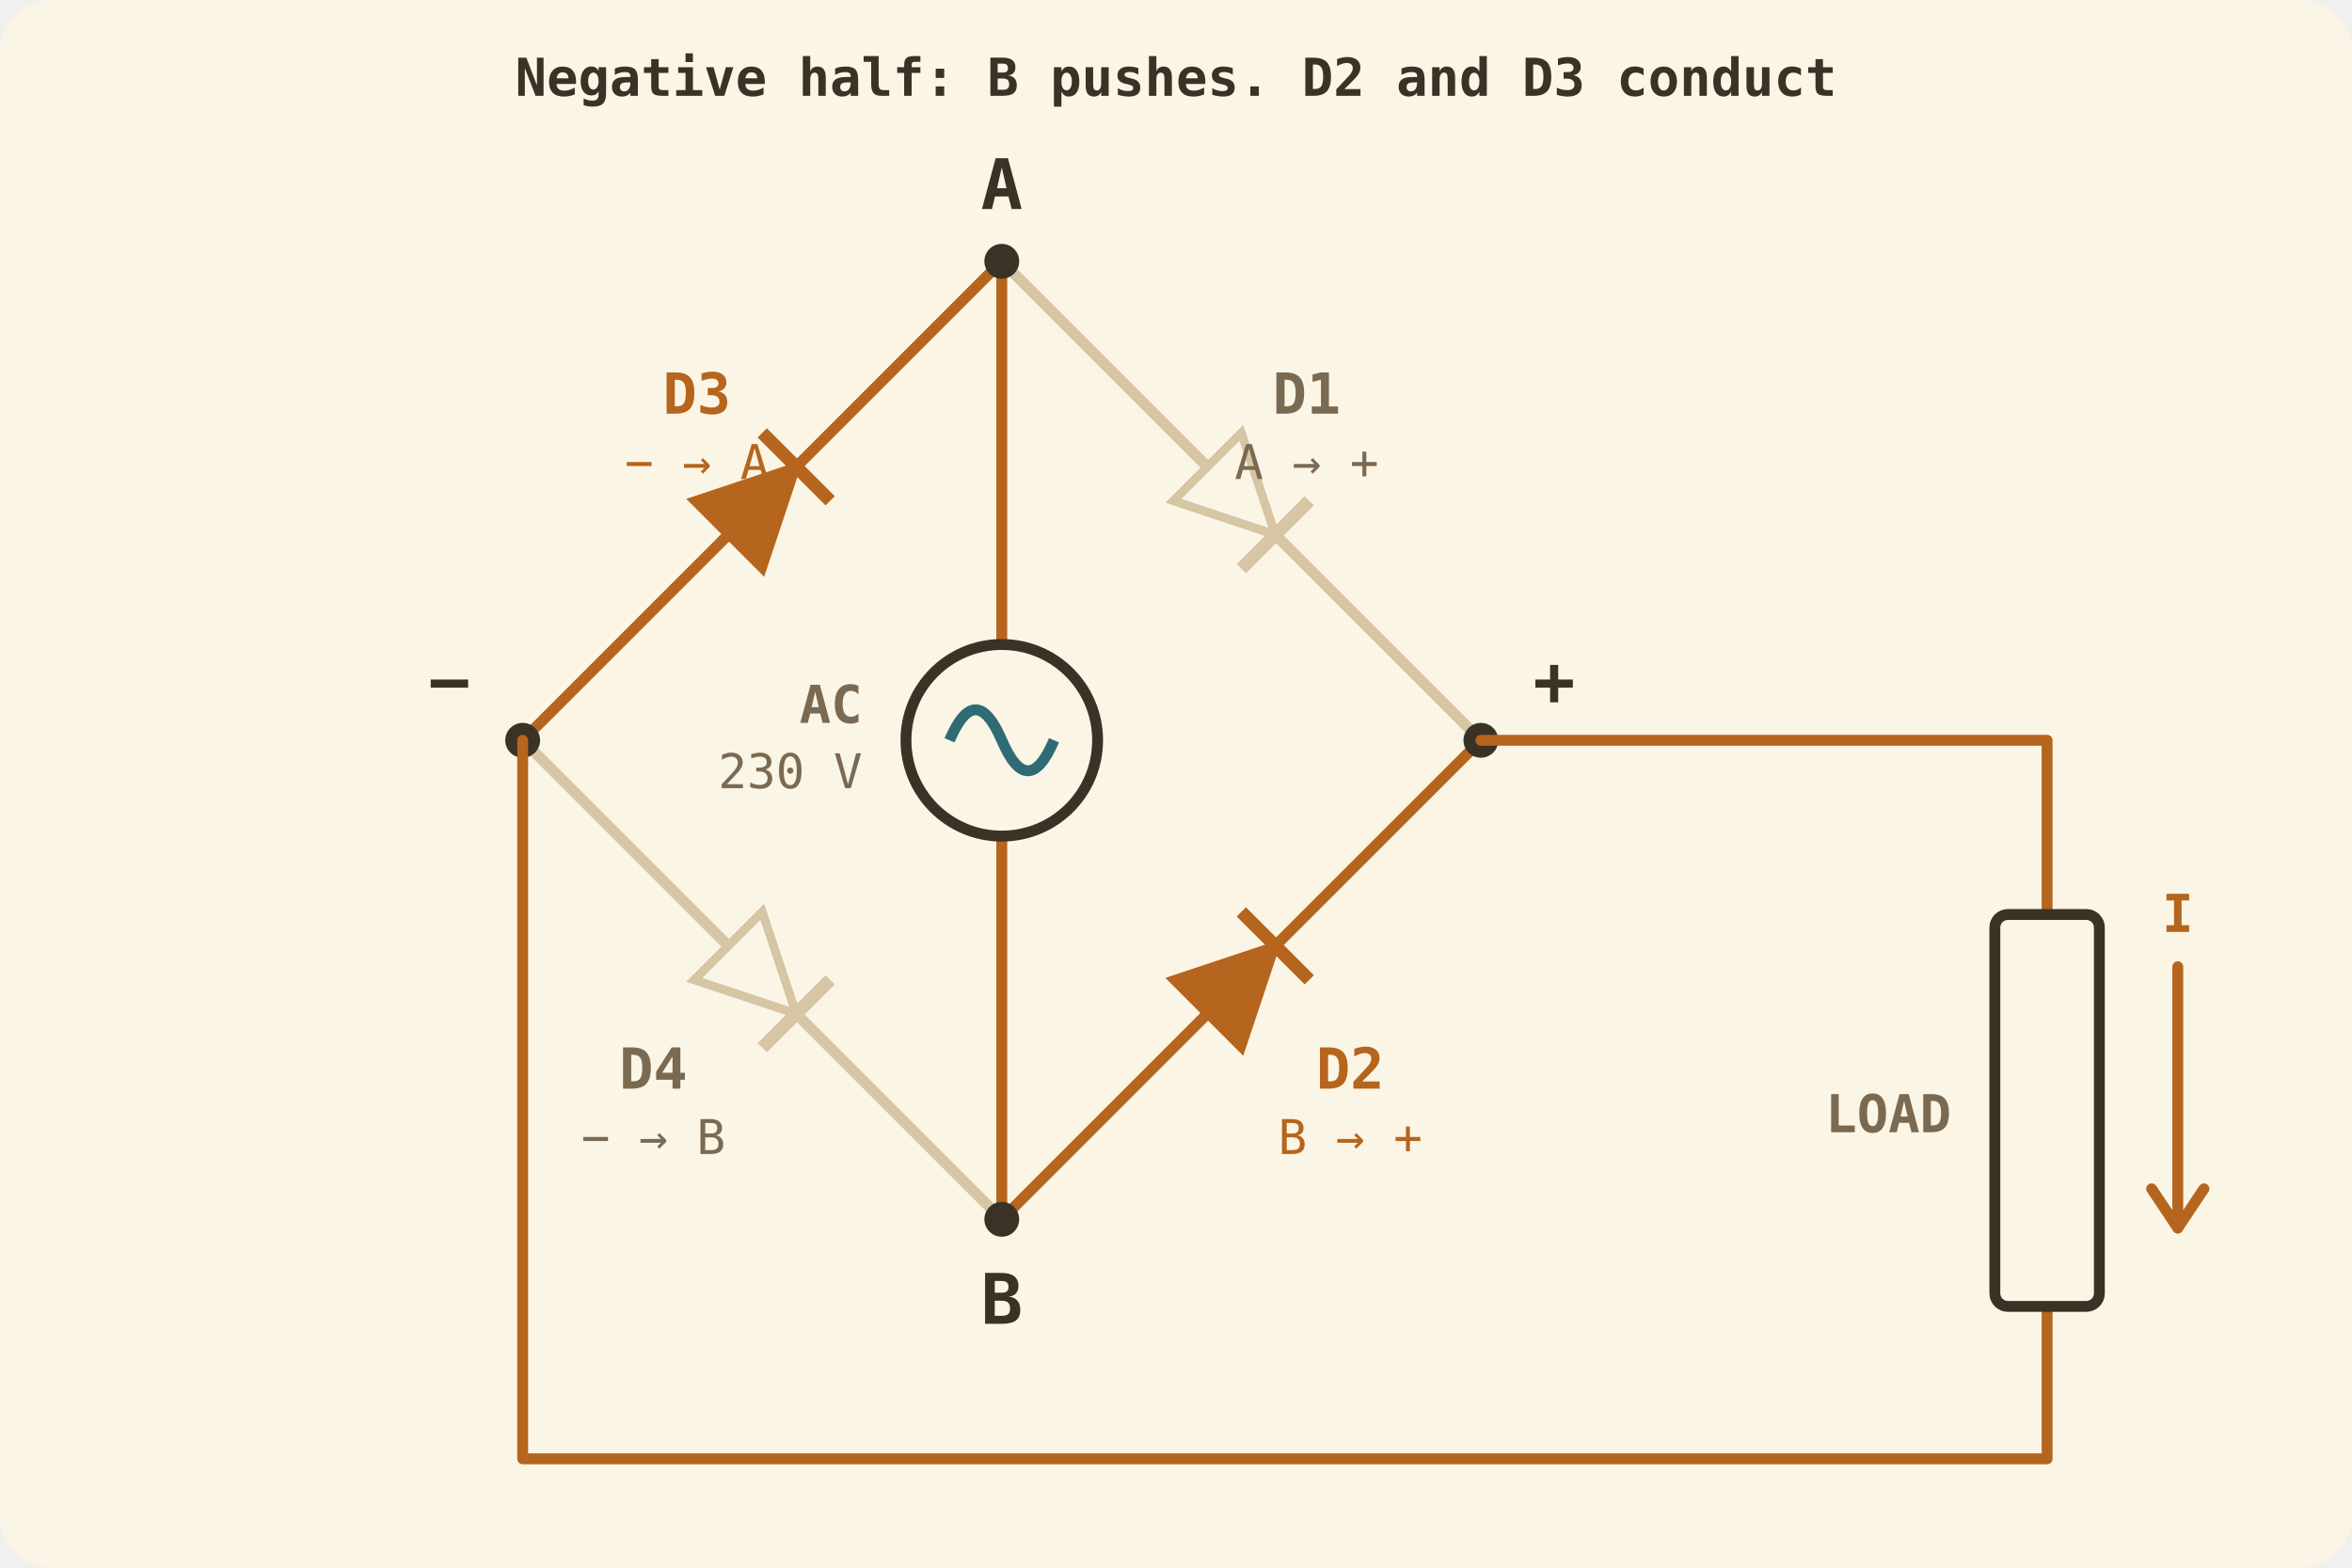
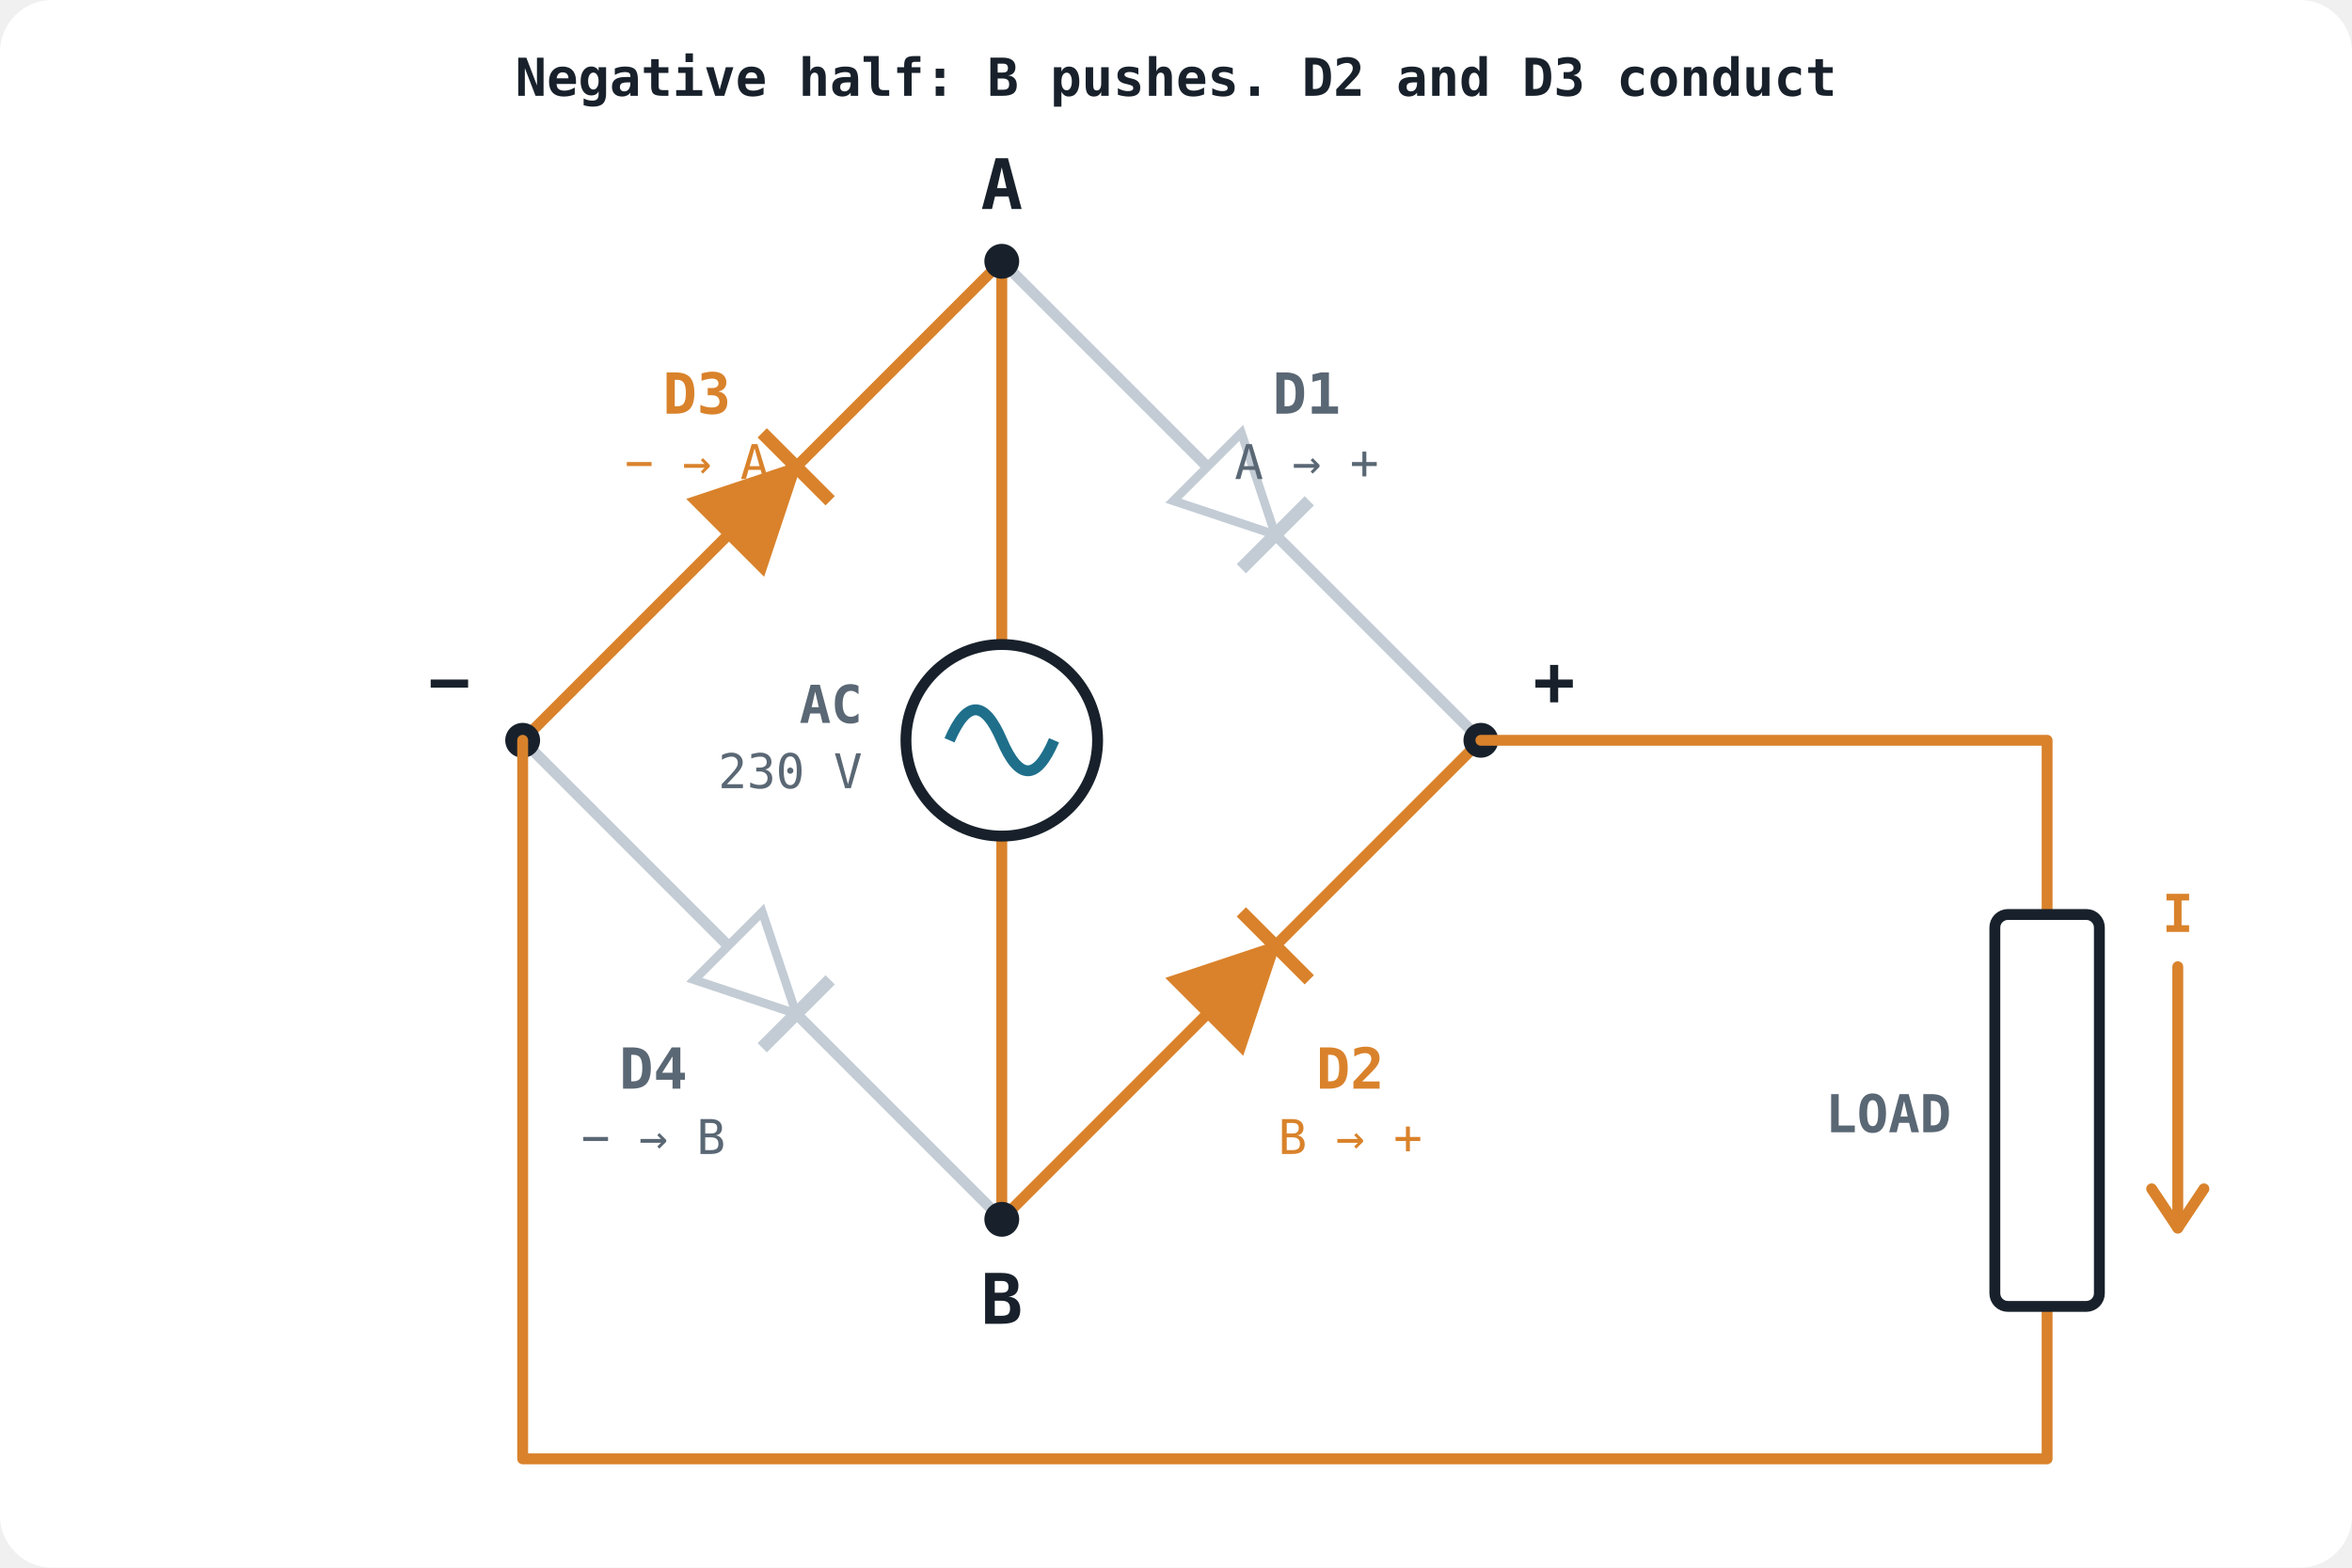
<svg xmlns="http://www.w3.org/2000/svg" viewBox="0 0 540 360" width="540" height="360">
-   <rect width="540" height="360" rx="12" fill="#fbf5e6" />
-   <polyline points="230,60 230,148" fill="none" stroke="#b5651d" stroke-width="2.5" stroke-linecap="round" stroke-linejoin="round" />
-   <polyline points="230,192 230,280" fill="none" stroke="#b5651d" stroke-width="2.5" stroke-linecap="round" stroke-linejoin="round" />
-   <circle cx="230" cy="170" r="22" fill="none" stroke="#3b3226" stroke-width="2.5" />
-   <path d="M218 170 q6 -14 12 0 t12 0" fill="none" stroke="#2f6b74" stroke-width="2.5" />
-   <text x="198" y="166" font-family="JetBrains Mono, monospace" font-size="12" font-weight="600" fill="#7a6a52" text-anchor="end">AC</text>
-   <text x="198" y="181" font-family="JetBrains Mono, monospace" font-size="11" font-weight="400" fill="#7a6a52" text-anchor="end">230 V</text>
-   <polyline points="230,60 277.222,107.222" fill="none" stroke="#d6c6a4" stroke-width="2.5" stroke-linecap="round" stroke-linejoin="round" />
-   <polyline points="292.778,122.778 340,170" fill="none" stroke="#d6c6a4" stroke-width="2.5" stroke-linecap="round" stroke-linejoin="round" />
-   <polygon points="269.4,115.0 285.0,99.4 292.8,122.8" fill="#fbf5e6" stroke="#d6c6a4" stroke-width="2" />
-   <line x1="285.0" y1="130.6" x2="300.6" y2="115.0" stroke="#d6c6a4" stroke-width="3" />
-   <text x="300" y="95" font-family="JetBrains Mono, monospace" font-size="13" font-weight="600" fill="#7a6a52" text-anchor="middle">D1</text>
-   <text x="300" y="110" font-family="JetBrains Mono, monospace" font-size="11" font-weight="400" fill="#7a6a52" text-anchor="middle">A → +</text>
-   <polyline points="120,170 167.222,217.222" fill="none" stroke="#d6c6a4" stroke-width="2.5" stroke-linecap="round" stroke-linejoin="round" />
-   <polyline points="182.778,232.778 230,280" fill="none" stroke="#d6c6a4" stroke-width="2.5" stroke-linecap="round" stroke-linejoin="round" />
-   <polygon points="159.4,225.0 175.0,209.4 182.8,232.8" fill="#fbf5e6" stroke="#d6c6a4" stroke-width="2" />
-   <line x1="175.0" y1="240.6" x2="190.6" y2="225.0" stroke="#d6c6a4" stroke-width="3" />
-   <text x="150" y="250" font-family="JetBrains Mono, monospace" font-size="13" font-weight="600" fill="#7a6a52" text-anchor="middle">D4</text>
-   <text x="150" y="265" font-family="JetBrains Mono, monospace" font-size="11" font-weight="400" fill="#7a6a52" text-anchor="middle">− → B</text>
-   <polyline points="230,280 277.222,232.778" fill="none" stroke="#b5651d" stroke-width="2.5" stroke-linecap="round" stroke-linejoin="round" />
-   <polyline points="292.778,217.222 340,170" fill="none" stroke="#b5651d" stroke-width="2.5" stroke-linecap="round" stroke-linejoin="round" />
-   <polygon points="285.0,240.6 269.4,225.0 292.8,217.2" fill="#b5651d" stroke="#b5651d" stroke-width="2" />
-   <line x1="300.6" y1="225.0" x2="285.0" y2="209.4" stroke="#b5651d" stroke-width="3" />
-   <text x="310" y="250" font-family="JetBrains Mono, monospace" font-size="13" font-weight="600" fill="#b5651d" text-anchor="middle">D2</text>
-   <text x="310" y="265" font-family="JetBrains Mono, monospace" font-size="11" font-weight="400" fill="#b5651d" text-anchor="middle">B → +</text>
-   <polyline points="120,170 167.222,122.778" fill="none" stroke="#b5651d" stroke-width="2.5" stroke-linecap="round" stroke-linejoin="round" />
-   <polyline points="182.778,107.222 230,60" fill="none" stroke="#b5651d" stroke-width="2.5" stroke-linecap="round" stroke-linejoin="round" />
-   <polygon points="175.0,130.6 159.4,115.0 182.8,107.2" fill="#b5651d" stroke="#b5651d" stroke-width="2" />
-   <line x1="190.6" y1="115.0" x2="175.0" y2="99.4" stroke="#b5651d" stroke-width="3" />
-   <text x="160" y="95" font-family="JetBrains Mono, monospace" font-size="13" font-weight="600" fill="#b5651d" text-anchor="middle">D3</text>
-   <text x="160" y="110" font-family="JetBrains Mono, monospace" font-size="11" font-weight="400" fill="#b5651d" text-anchor="middle">− → A</text>
-   <circle cx="230" cy="60" r="4" fill="#3b3226" />
-   <text x="230" y="48" font-family="JetBrains Mono, monospace" font-size="16" font-weight="600" fill="#3b3226" text-anchor="middle">A</text>
-   <circle cx="230" cy="280" r="4" fill="#3b3226" />
-   <text x="230" y="304" font-family="JetBrains Mono, monospace" font-size="16" font-weight="600" fill="#3b3226" text-anchor="middle">B</text>
-   <circle cx="340" cy="170" r="4" fill="#3b3226" />
-   <text x="352" y="162" font-family="JetBrains Mono, monospace" font-size="16" font-weight="600" fill="#3b3226" text-anchor="start">+</text>
-   <circle cx="120" cy="170" r="4" fill="#3b3226" />
-   <text x="108" y="162" font-family="JetBrains Mono, monospace" font-size="16" font-weight="600" fill="#3b3226" text-anchor="end">−</text>
-   <polyline points="340,170 470,170 470,210" fill="none" stroke="#b5651d" stroke-width="2.5" stroke-linecap="round" stroke-linejoin="round" />
-   <polyline points="470,300 470,335 120,335 120,170" fill="none" stroke="#b5651d" stroke-width="2.5" stroke-linecap="round" stroke-linejoin="round" />
-   <rect x="458" y="210" width="24" height="90" rx="3" fill="#fbf5e6" stroke="#3b3226" stroke-width="2.5" />
-   <text x="448" y="260" font-family="JetBrains Mono, monospace" font-size="12" font-weight="600" fill="#7a6a52" text-anchor="end">LOAD</text>
-   <polyline points="500,222 500,282" fill="none" stroke="#b5651d" stroke-width="2.5" stroke-linecap="round" stroke-linejoin="round" />
-   <polyline points="494.0,273.0 500,282 506.0,273.0" fill="none" stroke="#b5651d" stroke-width="2.5" stroke-linecap="round" stroke-linejoin="round" />
-   <text x="500" y="214" font-family="JetBrains Mono, monospace" font-size="12" font-weight="600" fill="#b5651d" text-anchor="middle">I</text>
-   <text x="270" y="22" font-family="JetBrains Mono, monospace" font-size="12" font-weight="600" fill="#3b3226" text-anchor="middle">Negative half: B pushes. D2 and D3 conduct</text>
+   <rect width="540" height="360" rx="12" fill="#ffffff" />
+   <polyline points="230,60 230,148" fill="none" stroke="#d9822b" stroke-width="2.5" stroke-linecap="round" stroke-linejoin="round" />
+   <polyline points="230,192 230,280" fill="none" stroke="#d9822b" stroke-width="2.5" stroke-linecap="round" stroke-linejoin="round" />
+   <circle cx="230" cy="170" r="22" fill="none" stroke="#18212b" stroke-width="2.5" />
+   <path d="M218 170 q6 -14 12 0 t12 0" fill="none" stroke="#1f6f8b" stroke-width="2.5" />
+   <text x="198" y="166" font-family="JetBrains Mono, monospace" font-size="12" font-weight="600" fill="#5a6774" text-anchor="end">AC</text>
+   <text x="198" y="181" font-family="JetBrains Mono, monospace" font-size="11" font-weight="400" fill="#5a6774" text-anchor="end">230 V</text>
+   <polyline points="230,60 277.222,107.222" fill="none" stroke="#c3ccd5" stroke-width="2.5" stroke-linecap="round" stroke-linejoin="round" />
+   <polyline points="292.778,122.778 340,170" fill="none" stroke="#c3ccd5" stroke-width="2.5" stroke-linecap="round" stroke-linejoin="round" />
+   <polygon points="269.4,115.0 285.0,99.4 292.8,122.8" fill="#ffffff" stroke="#c3ccd5" stroke-width="2" />
+   <line x1="285.0" y1="130.6" x2="300.6" y2="115.0" stroke="#c3ccd5" stroke-width="3" />
+   <text x="300" y="95" font-family="JetBrains Mono, monospace" font-size="13" font-weight="600" fill="#5a6774" text-anchor="middle">D1</text>
+   <text x="300" y="110" font-family="JetBrains Mono, monospace" font-size="11" font-weight="400" fill="#5a6774" text-anchor="middle">A → +</text>
+   <polyline points="120,170 167.222,217.222" fill="none" stroke="#c3ccd5" stroke-width="2.5" stroke-linecap="round" stroke-linejoin="round" />
+   <polyline points="182.778,232.778 230,280" fill="none" stroke="#c3ccd5" stroke-width="2.5" stroke-linecap="round" stroke-linejoin="round" />
+   <polygon points="159.4,225.0 175.0,209.4 182.8,232.8" fill="#ffffff" stroke="#c3ccd5" stroke-width="2" />
+   <line x1="175.0" y1="240.6" x2="190.6" y2="225.0" stroke="#c3ccd5" stroke-width="3" />
+   <text x="150" y="250" font-family="JetBrains Mono, monospace" font-size="13" font-weight="600" fill="#5a6774" text-anchor="middle">D4</text>
+   <text x="150" y="265" font-family="JetBrains Mono, monospace" font-size="11" font-weight="400" fill="#5a6774" text-anchor="middle">− → B</text>
+   <polyline points="230,280 277.222,232.778" fill="none" stroke="#d9822b" stroke-width="2.5" stroke-linecap="round" stroke-linejoin="round" />
+   <polyline points="292.778,217.222 340,170" fill="none" stroke="#d9822b" stroke-width="2.5" stroke-linecap="round" stroke-linejoin="round" />
+   <polygon points="285.0,240.6 269.4,225.0 292.8,217.2" fill="#d9822b" stroke="#d9822b" stroke-width="2" />
+   <line x1="300.6" y1="225.0" x2="285.0" y2="209.4" stroke="#d9822b" stroke-width="3" />
+   <text x="310" y="250" font-family="JetBrains Mono, monospace" font-size="13" font-weight="600" fill="#d9822b" text-anchor="middle">D2</text>
+   <text x="310" y="265" font-family="JetBrains Mono, monospace" font-size="11" font-weight="400" fill="#d9822b" text-anchor="middle">B → +</text>
+   <polyline points="120,170 167.222,122.778" fill="none" stroke="#d9822b" stroke-width="2.5" stroke-linecap="round" stroke-linejoin="round" />
+   <polyline points="182.778,107.222 230,60" fill="none" stroke="#d9822b" stroke-width="2.5" stroke-linecap="round" stroke-linejoin="round" />
+   <polygon points="175.0,130.6 159.4,115.0 182.8,107.2" fill="#d9822b" stroke="#d9822b" stroke-width="2" />
+   <line x1="190.6" y1="115.0" x2="175.0" y2="99.4" stroke="#d9822b" stroke-width="3" />
+   <text x="160" y="95" font-family="JetBrains Mono, monospace" font-size="13" font-weight="600" fill="#d9822b" text-anchor="middle">D3</text>
+   <text x="160" y="110" font-family="JetBrains Mono, monospace" font-size="11" font-weight="400" fill="#d9822b" text-anchor="middle">− → A</text>
+   <circle cx="230" cy="60" r="4" fill="#18212b" />
+   <text x="230" y="48" font-family="JetBrains Mono, monospace" font-size="16" font-weight="600" fill="#18212b" text-anchor="middle">A</text>
+   <circle cx="230" cy="280" r="4" fill="#18212b" />
+   <text x="230" y="304" font-family="JetBrains Mono, monospace" font-size="16" font-weight="600" fill="#18212b" text-anchor="middle">B</text>
+   <circle cx="340" cy="170" r="4" fill="#18212b" />
+   <text x="352" y="162" font-family="JetBrains Mono, monospace" font-size="16" font-weight="600" fill="#18212b" text-anchor="start">+</text>
+   <circle cx="120" cy="170" r="4" fill="#18212b" />
+   <text x="108" y="162" font-family="JetBrains Mono, monospace" font-size="16" font-weight="600" fill="#18212b" text-anchor="end">−</text>
+   <polyline points="340,170 470,170 470,210" fill="none" stroke="#d9822b" stroke-width="2.5" stroke-linecap="round" stroke-linejoin="round" />
+   <polyline points="470,300 470,335 120,335 120,170" fill="none" stroke="#d9822b" stroke-width="2.5" stroke-linecap="round" stroke-linejoin="round" />
+   <rect x="458" y="210" width="24" height="90" rx="3" fill="#ffffff" stroke="#18212b" stroke-width="2.5" />
+   <text x="448" y="260" font-family="JetBrains Mono, monospace" font-size="12" font-weight="600" fill="#5a6774" text-anchor="end">LOAD</text>
+   <polyline points="500,222 500,282" fill="none" stroke="#d9822b" stroke-width="2.5" stroke-linecap="round" stroke-linejoin="round" />
+   <polyline points="494.0,273.0 500,282 506.0,273.0" fill="none" stroke="#d9822b" stroke-width="2.5" stroke-linecap="round" stroke-linejoin="round" />
+   <text x="500" y="214" font-family="JetBrains Mono, monospace" font-size="12" font-weight="600" fill="#d9822b" text-anchor="middle">I</text>
+   <text x="270" y="22" font-family="JetBrains Mono, monospace" font-size="12" font-weight="600" fill="#18212b" text-anchor="middle">Negative half: B pushes. D2 and D3 conduct</text>
</svg>
